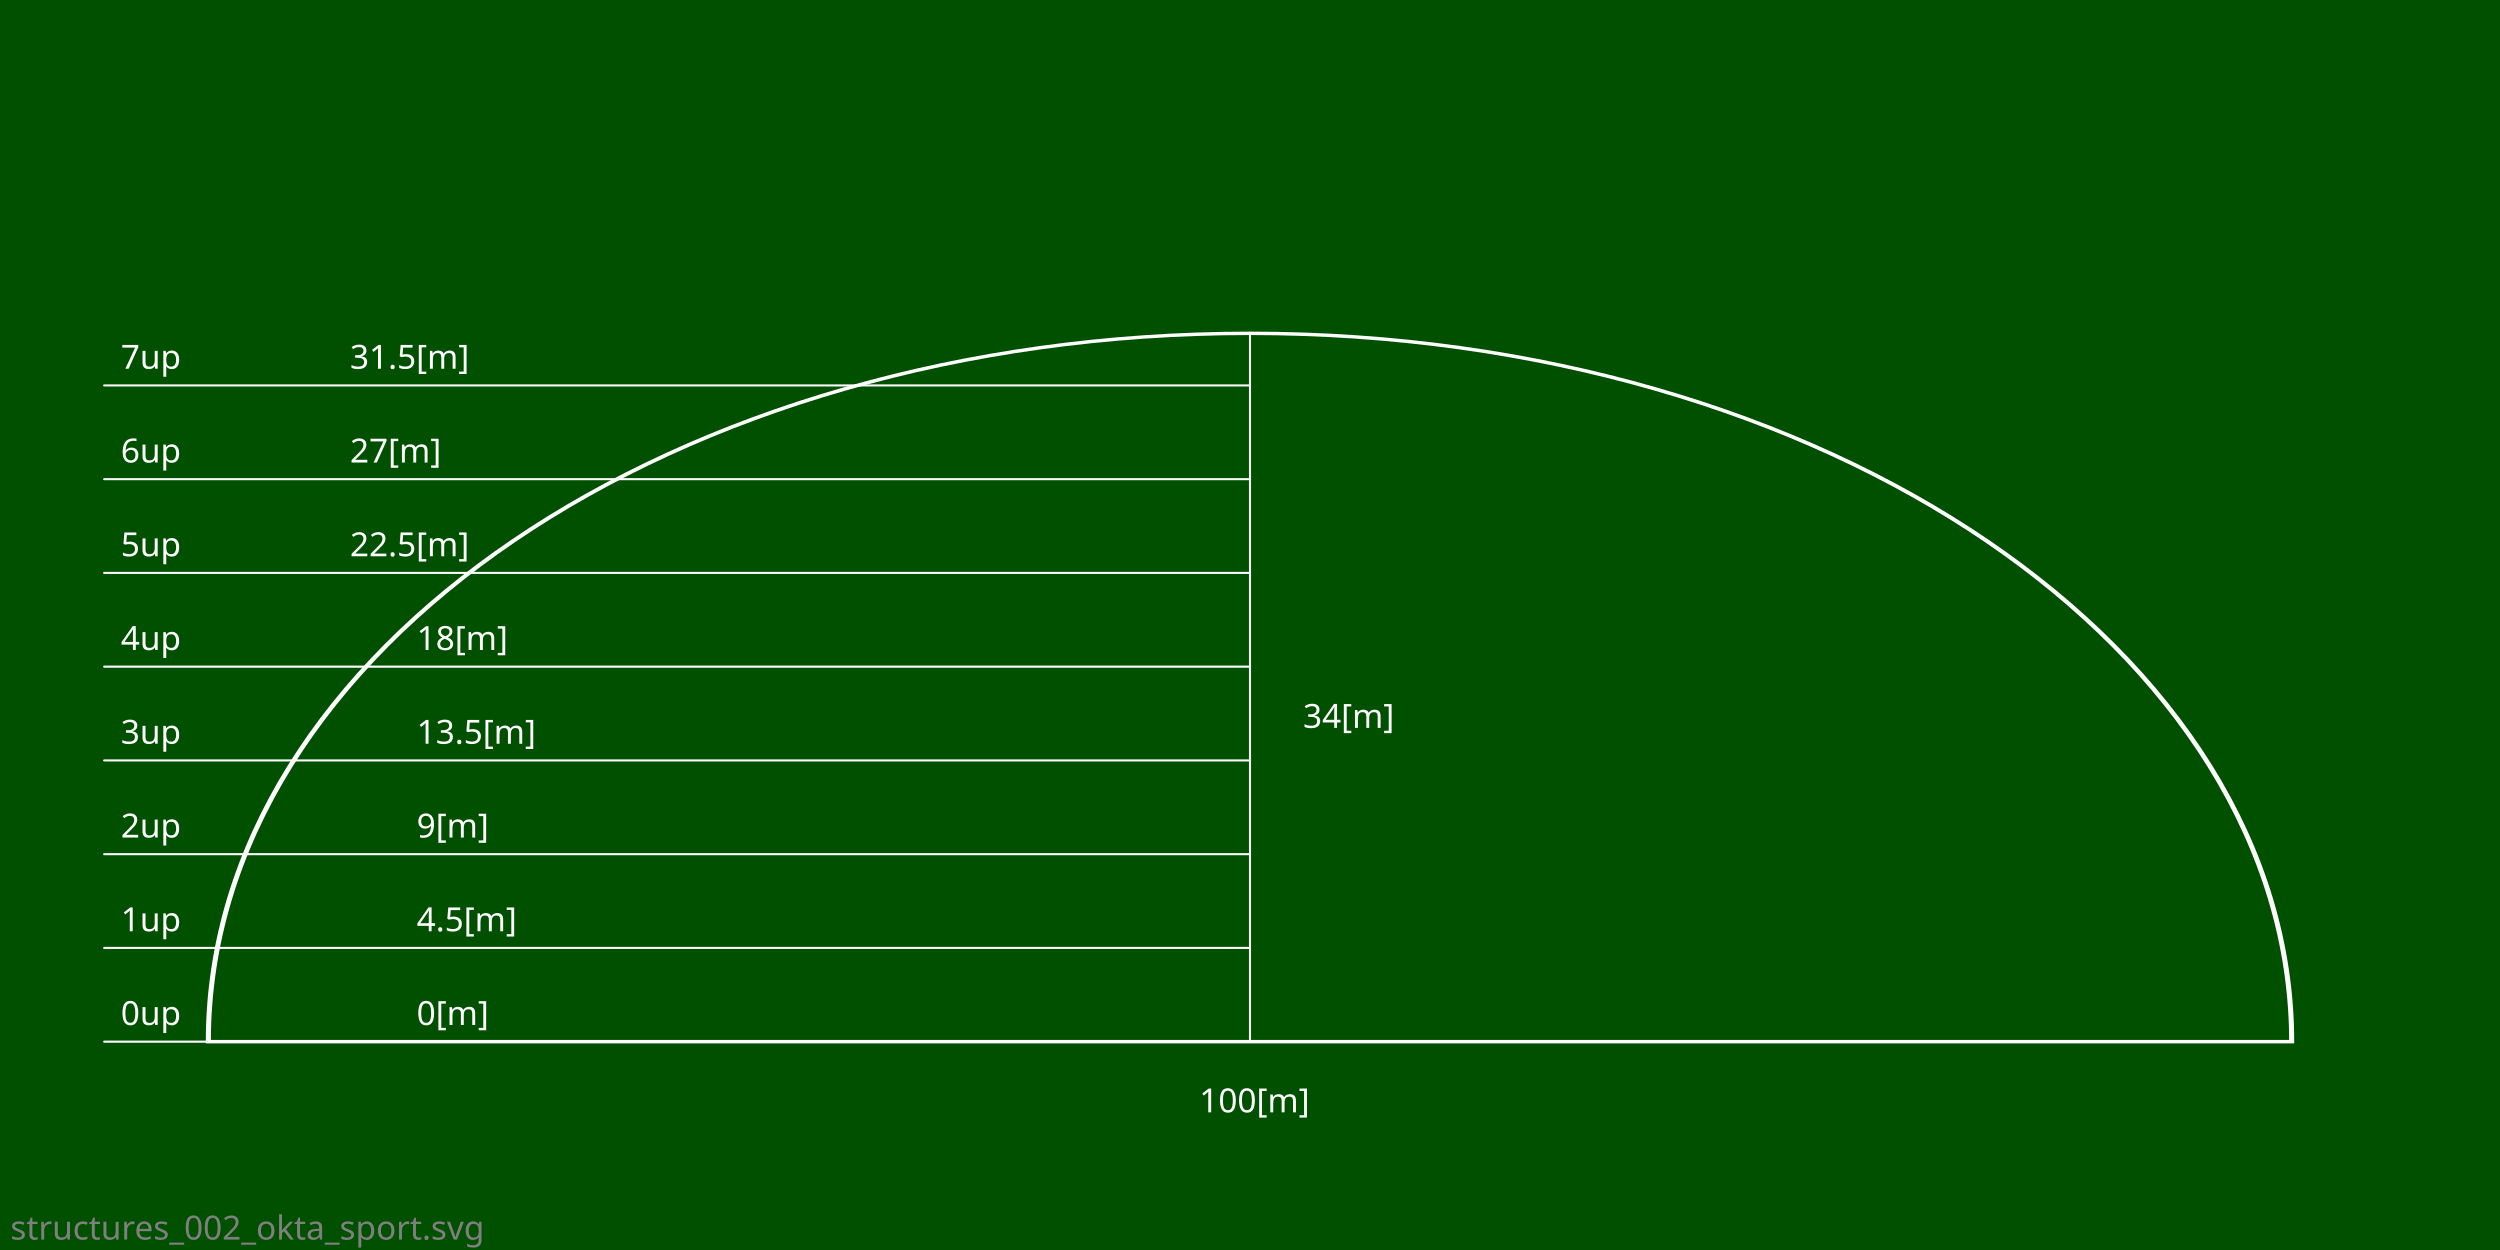
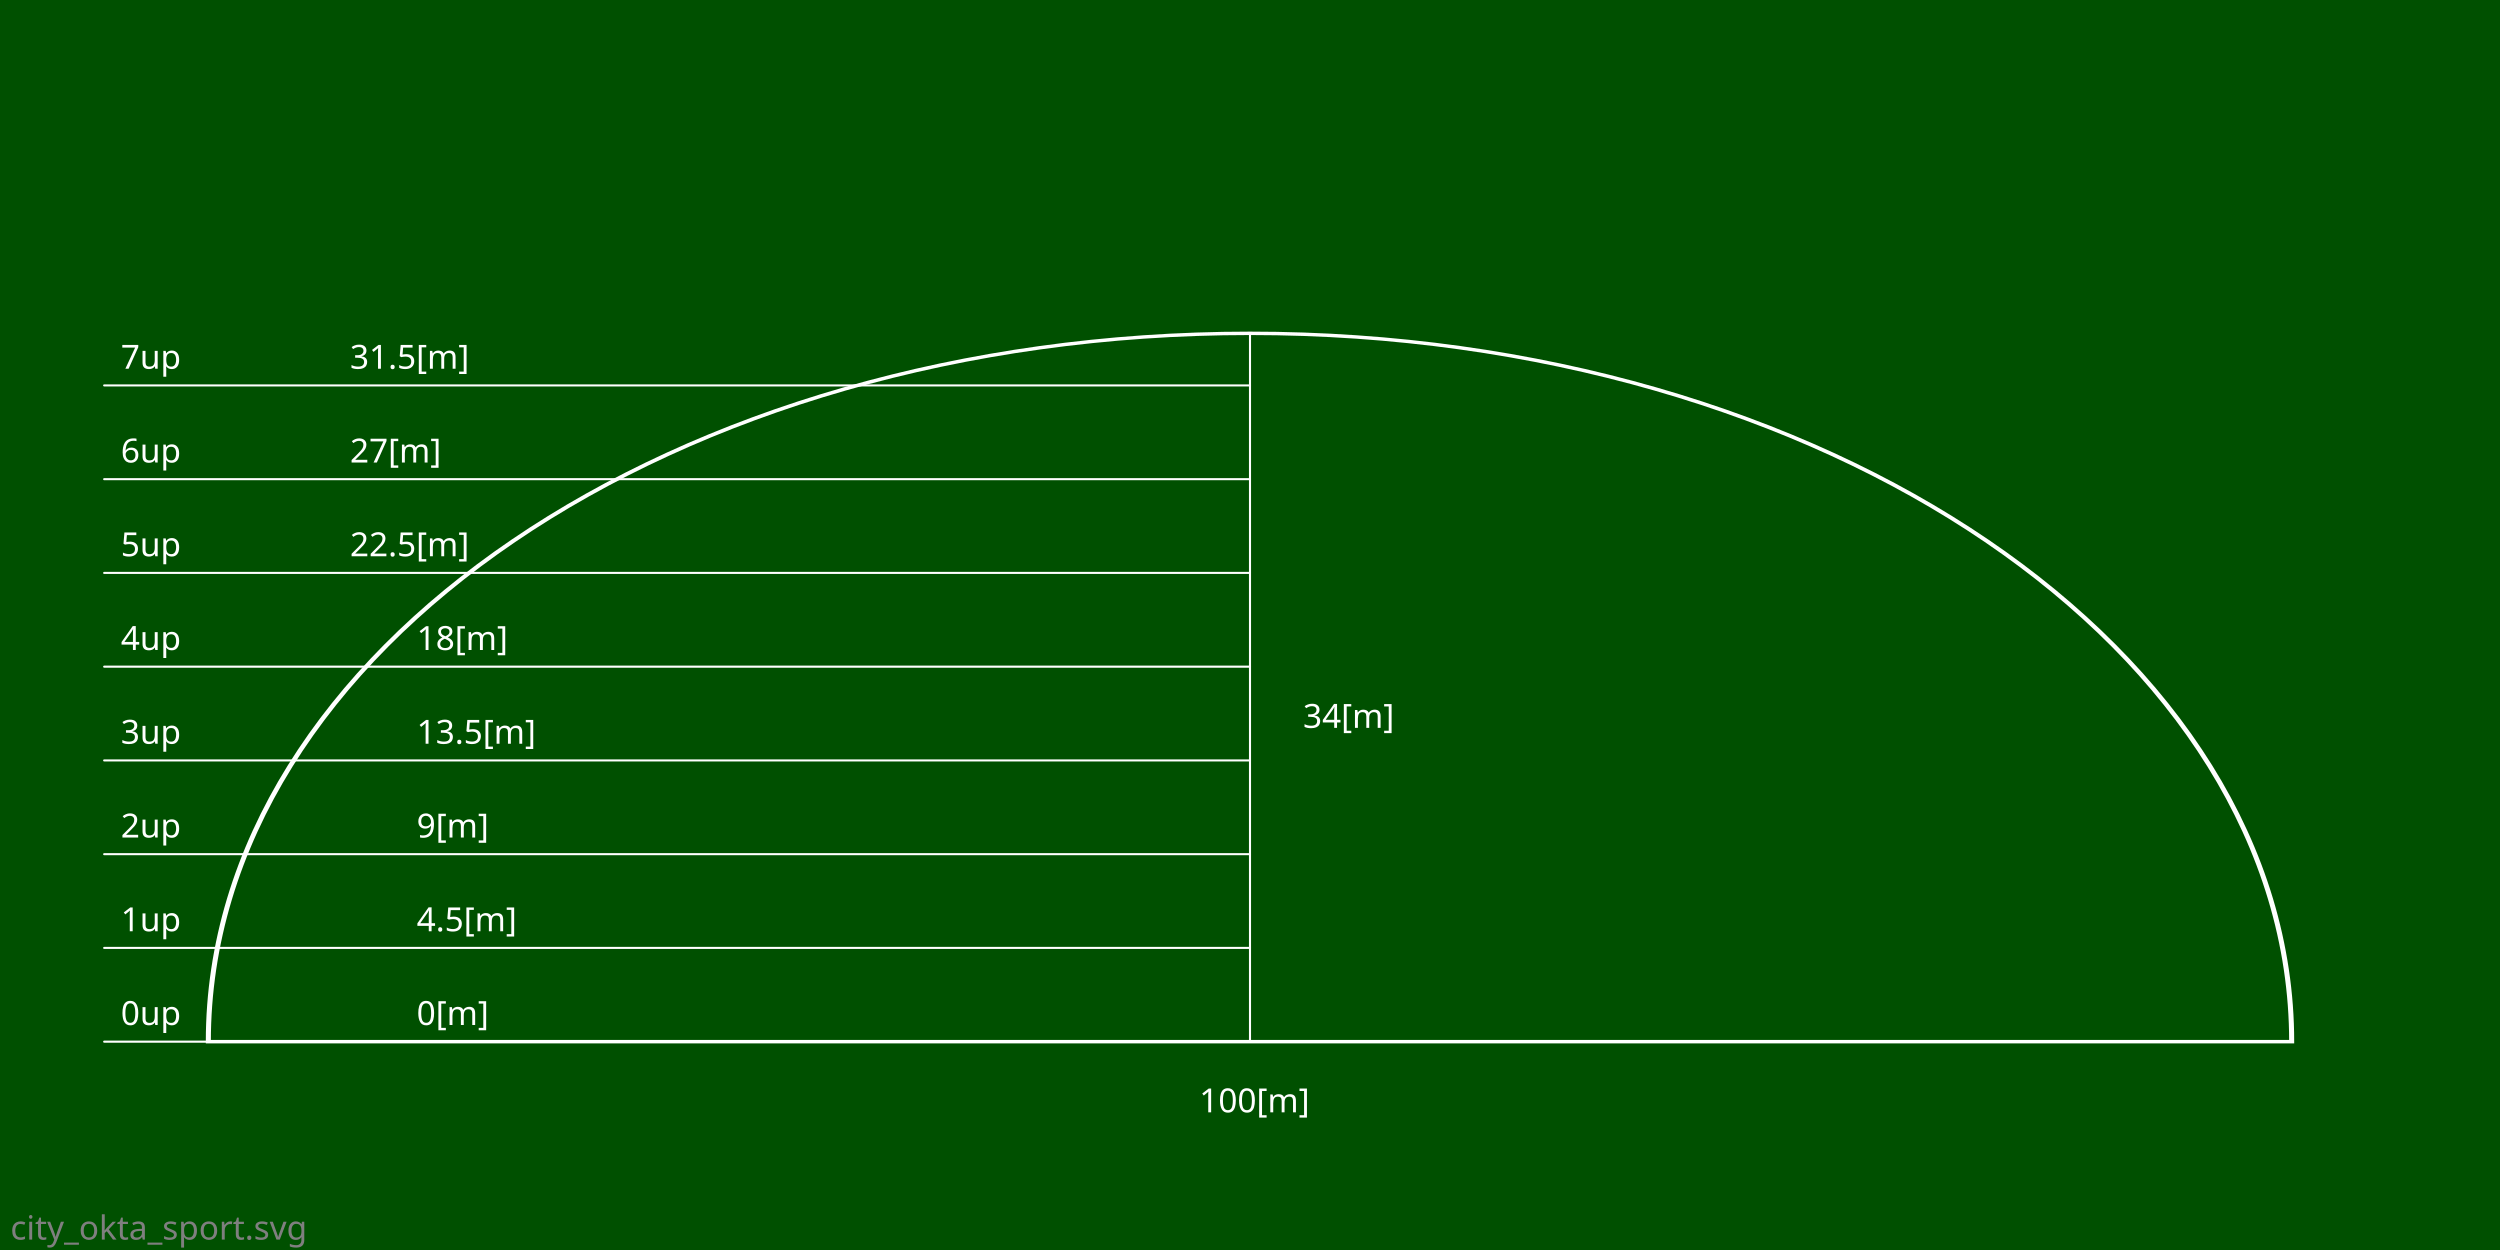
<svg xmlns="http://www.w3.org/2000/svg" width="1200" height="600" id="svg2" version="1.1">
  <defs id="defs3">
    <style type="text/css" id="style5">
    @font-face {font-family: 'PT Sans'; 
	src: url('fonts/pts55f_w.eot'); 
	src: local('PT Sans'), url('fonts/PTS55F_W.woff') format('woff'),url('fonts/PTS55F_W.ttf') format('truetype');
	}

   </style>
  </defs>
  <g id="layer1" transform="translate(100.5491,447.1307)" style="display:inline">
    <rect style="fill:#005000;fill-opacity:1;stroke:none;display:inline" id="rect2984-1" width="1200" height="600" x="-100.549" y="-447.131" />
  </g>
  <g transform="translate(100.5491,909.4929)" style="display:inline" id="layer2">
    <path transform="matrix(1,0,0,-0.68,-100.5491,-1.4929)" d="m 1100,600 c 0,276.142 -223.858,500 -500,500 -276.142,0 -500,-223.858 -500,-500 0,-10e-6 0,-2e-5 0,-2e-5 L 600,600 z" id="path5376" style="fill:none;stroke:#ffffff;stroke-width:2.425;stroke-miterlimit:4;stroke-opacity:1;stroke-dasharray:none" />
    <path id="path5394" d="m 499.451,-454.493 -550,0" style="fill:none;stroke:#ffffff;stroke-width:1;stroke-linecap:round;stroke-linejoin:round;stroke-miterlimit:4;stroke-opacity:1;stroke-dasharray:none" />
    <path id="path5394-1" d="m 499.451,-499.493 -550,0" style="fill:none;stroke:#ffffff;stroke-width:1;stroke-linecap:round;stroke-linejoin:round;stroke-miterlimit:4;stroke-opacity:1;stroke-dasharray:none;display:inline" />
    <path id="path5394-7" d="m 499.451,-544.493 -550,0" style="fill:none;stroke:#ffffff;stroke-width:1;stroke-linecap:round;stroke-linejoin:round;stroke-miterlimit:4;stroke-opacity:1;stroke-dasharray:none;display:inline" />
    <path id="path5394-4" d="m 499.451,-589.493 -550,0" style="fill:none;stroke:#ffffff;stroke-width:1;stroke-linecap:round;stroke-linejoin:round;stroke-miterlimit:4;stroke-opacity:1;stroke-dasharray:none;display:inline" />
    <path id="path5394-0" d="m 499.451,-634.493 -550,0" style="fill:none;stroke:#ffffff;stroke-width:1;stroke-linecap:round;stroke-linejoin:round;stroke-miterlimit:4;stroke-opacity:1;stroke-dasharray:none;display:inline" />
    <path id="path5394-9" d="m 499.451,-679.493 -550,0" style="fill:none;stroke:#ffffff;stroke-width:1;stroke-linecap:round;stroke-linejoin:round;stroke-miterlimit:4;stroke-opacity:1;stroke-dasharray:none;display:inline" />
    <path id="path5394-48" d="m 499.451,-724.493 -550,0" style="fill:none;stroke:#ffffff;stroke-width:1;stroke-linecap:round;stroke-linejoin:round;stroke-miterlimit:4;stroke-opacity:1;stroke-dasharray:none;display:inline" />
    <path id="path5449" d="m -50.549,-409.493 50.056,0" style="fill:none;stroke:#ffffff;stroke-width:1;stroke-linecap:round;stroke-linejoin:round;stroke-miterlimit:4;stroke-opacity:1;stroke-dasharray:none" />
    <path id="path5451" d="m 499.451,-409.493 0,-340.031" style="fill:none;stroke:#ffffff;stroke-width:1;stroke-linecap:round;stroke-linejoin:round;stroke-miterlimit:4;stroke-opacity:1;stroke-dasharray:none" />
  </g>
  <g transform="translate(100.5491,909.4929)" id="layer6" style="display:inline">
    <text xml:space="preserve" style="font-size:40px;font-style:normal;font-weight:normal;line-height:125%;letter-spacing:0px;word-spacing:0px;fill:#ffffff;fill-opacity:1;stroke:none;display:inline;font-family:Sans" x="-42.549" y="-417.493" id="text2986-4-12-4-9-8">
      <tspan id="tspan2988-0-3-2-293-2" x="-42.549" y="-417.493" style="font-size:16px;font-style:normal;font-variant:normal;font-weight:normal;font-stretch:normal;fill:#ffffff;fill-opacity:1;font-family:PT Sans">0up</tspan>
    </text>
    <text xml:space="preserve" style="font-size:40px;font-style:normal;font-weight:normal;line-height:125%;letter-spacing:0px;word-spacing:0px;fill:#ffffff;fill-opacity:1;stroke:none;display:inline;font-family:Sans" x="-42.549" y="-462.493" id="text2986-4-12-4-9-4">
      <tspan id="tspan2988-0-3-2-293-5" x="-42.549" y="-462.493" style="font-size:16px;font-style:normal;font-variant:normal;font-weight:normal;font-stretch:normal;fill:#ffffff;fill-opacity:1;font-family:PT Sans">1up</tspan>
    </text>
    <text xml:space="preserve" style="font-size:40px;font-style:normal;font-weight:normal;line-height:125%;letter-spacing:0px;word-spacing:0px;fill:#ffffff;fill-opacity:1;stroke:none;display:inline;font-family:Sans" x="-42.549" y="-507.493" id="text2986-4-12-4-9-5">
      <tspan id="tspan2988-0-3-2-293-1" x="-42.549" y="-507.493" style="font-size:16px;font-style:normal;font-variant:normal;font-weight:normal;font-stretch:normal;fill:#ffffff;fill-opacity:1;font-family:PT Sans">2up</tspan>
    </text>
    <text xml:space="preserve" style="font-size:40px;font-style:normal;font-weight:normal;line-height:125%;letter-spacing:0px;word-spacing:0px;fill:#ffffff;fill-opacity:1;stroke:none;display:inline;font-family:Sans" x="-42.549" y="-552.493" id="text2986-4-12-4-9-7">
      <tspan id="tspan2988-0-3-2-293-11" x="-42.549" y="-552.493" style="font-size:16px;font-style:normal;font-variant:normal;font-weight:normal;font-stretch:normal;fill:#ffffff;fill-opacity:1;font-family:PT Sans">3up</tspan>
    </text>
    <text xml:space="preserve" style="font-size:40px;font-style:normal;font-weight:normal;line-height:125%;letter-spacing:0px;word-spacing:0px;fill:#ffffff;fill-opacity:1;stroke:none;display:inline;font-family:Sans" x="-42.549" y="-597.493" id="text2986-4-12-4-9-52">
      <tspan id="tspan2988-0-3-2-293-7" x="-42.549" y="-597.493" style="font-size:16px;font-style:normal;font-variant:normal;font-weight:normal;font-stretch:normal;fill:#ffffff;fill-opacity:1;font-family:PT Sans">4up</tspan>
    </text>
    <text xml:space="preserve" style="font-size:40px;font-style:normal;font-weight:normal;line-height:125%;letter-spacing:0px;word-spacing:0px;fill:#ffffff;fill-opacity:1;stroke:none;display:inline;font-family:Sans" x="-42.549" y="-642.493" id="text2986-4-12-4-9-6">
      <tspan id="tspan2988-0-3-2-293-14" x="-42.549" y="-642.493" style="font-size:16px;font-style:normal;font-variant:normal;font-weight:normal;font-stretch:normal;fill:#ffffff;fill-opacity:1;font-family:PT Sans">5up</tspan>
    </text>
    <text xml:space="preserve" style="font-size:40px;font-style:normal;font-weight:normal;line-height:125%;letter-spacing:0px;word-spacing:0px;fill:#ffffff;fill-opacity:1;stroke:none;display:inline;font-family:Sans" x="-42.549" y="-687.493" id="text2986-4-12-4-9-2">
      <tspan id="tspan2988-0-3-2-293-3" x="-42.549" y="-687.493" style="font-size:16px;font-style:normal;font-variant:normal;font-weight:normal;font-stretch:normal;fill:#ffffff;fill-opacity:1;font-family:PT Sans">6up</tspan>
    </text>
    <text xml:space="preserve" style="font-size:40px;font-style:normal;font-weight:normal;line-height:125%;letter-spacing:0px;word-spacing:0px;fill:#ffffff;fill-opacity:1;stroke:none;display:inline;font-family:Sans" x="-42.549" y="-732.493" id="text2986-4-12-4-9-22">
      <tspan id="tspan2988-0-3-2-293-16" x="-42.549" y="-732.493" style="font-size:16px;font-style:normal;font-variant:normal;font-weight:normal;font-stretch:normal;fill:#ffffff;fill-opacity:1;font-family:PT Sans">7up</tspan>
    </text>
    <text xml:space="preserve" style="font-size:40px;font-style:normal;font-weight:normal;line-height:125%;letter-spacing:0px;word-spacing:0px;fill:#ffffff;fill-opacity:1;stroke:none;display:inline;font-family:Sans" x="99.451" y="-417.493" id="text2986-4-12-4-9-8-8">
      <tspan id="tspan2988-0-3-2-293-2-5" x="99.451" y="-417.493" style="font-size:16px;font-style:normal;font-variant:normal;font-weight:normal;font-stretch:normal;fill:#ffffff;fill-opacity:1;font-family:PT Sans">0[m]</tspan>
    </text>
    <text xml:space="preserve" style="font-size:40px;font-style:normal;font-weight:normal;line-height:125%;letter-spacing:0px;word-spacing:0px;fill:#ffffff;fill-opacity:1;stroke:none;display:inline;font-family:Sans" x="99.451" y="-462.493" id="text2986-4-12-4-9-4-7">
      <tspan id="tspan2988-0-3-2-293-5-6" x="99.451" y="-462.493" style="font-size:16px;font-style:normal;font-variant:normal;font-weight:normal;font-stretch:normal;fill:#ffffff;fill-opacity:1;font-family:PT Sans">4.5[m]</tspan>
    </text>
    <text xml:space="preserve" style="font-size:40px;font-style:normal;font-weight:normal;line-height:125%;letter-spacing:0px;word-spacing:0px;fill:#ffffff;fill-opacity:1;stroke:none;display:inline;font-family:Sans" x="99.451" y="-507.493" id="text2986-4-12-4-9-5-1">
      <tspan id="tspan2988-0-3-2-293-1-8" x="99.451" y="-507.493" style="font-size:16px;font-style:normal;font-variant:normal;font-weight:normal;font-stretch:normal;fill:#ffffff;fill-opacity:1;font-family:PT Sans">9[m]</tspan>
    </text>
    <text xml:space="preserve" style="font-size:40px;font-style:normal;font-weight:normal;line-height:125%;letter-spacing:0px;word-spacing:0px;fill:#ffffff;fill-opacity:1;stroke:none;display:inline;font-family:Sans" x="99.451" y="-552.493" id="text2986-4-12-4-9-7-9">
      <tspan id="tspan2988-0-3-2-293-11-2" x="99.451" y="-552.493" style="font-size:16px;font-style:normal;font-variant:normal;font-weight:normal;font-stretch:normal;fill:#ffffff;fill-opacity:1;font-family:PT Sans">13.5[m]</tspan>
    </text>
    <text xml:space="preserve" style="font-size:40px;font-style:normal;font-weight:normal;line-height:125%;letter-spacing:0px;word-spacing:0px;fill:#ffffff;fill-opacity:1;stroke:none;display:inline;font-family:Sans" x="99.451" y="-597.493" id="text2986-4-12-4-9-52-7">
      <tspan id="tspan2988-0-3-2-293-7-9" x="99.451" y="-597.493" style="font-size:16px;font-style:normal;font-variant:normal;font-weight:normal;font-stretch:normal;fill:#ffffff;fill-opacity:1;font-family:PT Sans">18[m]</tspan>
    </text>
    <text xml:space="preserve" style="font-size:40px;font-style:normal;font-weight:normal;line-height:125%;letter-spacing:0px;word-spacing:0px;fill:#ffffff;fill-opacity:1;stroke:none;display:inline;font-family:Sans" x="67.451" y="-642.493" id="text2986-4-12-4-9-6-5">
      <tspan id="tspan2988-0-3-2-293-14-4" x="67.451" y="-642.493" style="font-size:16px;font-style:normal;font-variant:normal;font-weight:normal;font-stretch:normal;fill:#ffffff;fill-opacity:1;font-family:PT Sans">22.5[m]</tspan>
    </text>
    <text xml:space="preserve" style="font-size:40px;font-style:normal;font-weight:normal;line-height:125%;letter-spacing:0px;word-spacing:0px;fill:#ffffff;fill-opacity:1;stroke:none;display:inline;font-family:Sans" x="67.451" y="-687.493" id="text2986-4-12-4-9-2-3">
      <tspan id="tspan2988-0-3-2-293-3-1" x="67.451" y="-687.493" style="font-size:16px;font-style:normal;font-variant:normal;font-weight:normal;font-stretch:normal;fill:#ffffff;fill-opacity:1;font-family:PT Sans">27[m]</tspan>
    </text>
    <text xml:space="preserve" style="font-size:40px;font-style:normal;font-weight:normal;line-height:125%;letter-spacing:0px;word-spacing:0px;fill:#ffffff;fill-opacity:1;stroke:none;display:inline;font-family:Sans" x="67.451" y="-732.493" id="text2986-4-12-4-9-22-2">
      <tspan id="tspan2988-0-3-2-293-16-3" x="67.451" y="-732.493" style="font-size:16px;font-style:normal;font-variant:normal;font-weight:normal;font-stretch:normal;fill:#ffffff;fill-opacity:1;font-family:PT Sans">31.5[m]</tspan>
    </text>
    <text xml:space="preserve" style="font-size:40px;font-style:normal;font-weight:normal;line-height:125%;letter-spacing:0px;word-spacing:0px;fill:#ffffff;fill-opacity:1;stroke:none;display:inline;font-family:Sans" x="475.115" y="-375.565" id="text2986-4-12-4-9-8-8-3">
      <tspan id="tspan2988-0-3-2-293-2-5-4" x="475.115" y="-375.565" style="font-size:16px;font-style:normal;font-variant:normal;font-weight:normal;font-stretch:normal;fill:#ffffff;fill-opacity:1;font-family:PT Sans">100[m]</tspan>
    </text>
    <text xml:space="preserve" style="font-size:40px;font-style:normal;font-weight:normal;line-height:125%;letter-spacing:0px;word-spacing:0px;fill:#ffffff;fill-opacity:1;stroke:none;display:inline;font-family:Sans" x="524.907" y="-560.12" id="text2986-4-12-4-9-8-8-1">
      <tspan id="tspan2988-0-3-2-293-2-5-1" x="524.907" y="-560.12" style="font-size:16px;font-style:normal;font-variant:normal;font-weight:normal;font-stretch:normal;fill:#ffffff;fill-opacity:1;font-family:PT Sans">34[m]</tspan>
    </text>
    <text xml:space="preserve" style="font-size:40px;font-style:normal;font-weight:normal;line-height:125%;letter-spacing:0px;word-spacing:0px;fill:#7f7f7f;fill-opacity:1;stroke:none;display:inline;font-family:Sans" x="-95.549" y="-314.493" id="text2986-4-95">
-       <tspan id="tspan2988-0-43" x="-95.549" y="-314.493" style="font-size:16px;font-style:normal;font-variant:normal;font-weight:normal;font-stretch:normal;fill:#7f7f7f;fill-opacity:1;font-family:PT Sans">structures_002_okta_sport.svg</tspan>
+       <tspan id="tspan2988-0-43" x="-95.549" y="-314.493" style="font-size:16px;font-style:normal;font-variant:normal;font-weight:normal;font-stretch:normal;fill:#7f7f7f;fill-opacity:1;font-family:PT Sans">city_okta_sport.svg</tspan>
    </text>
  </g>
</svg>
